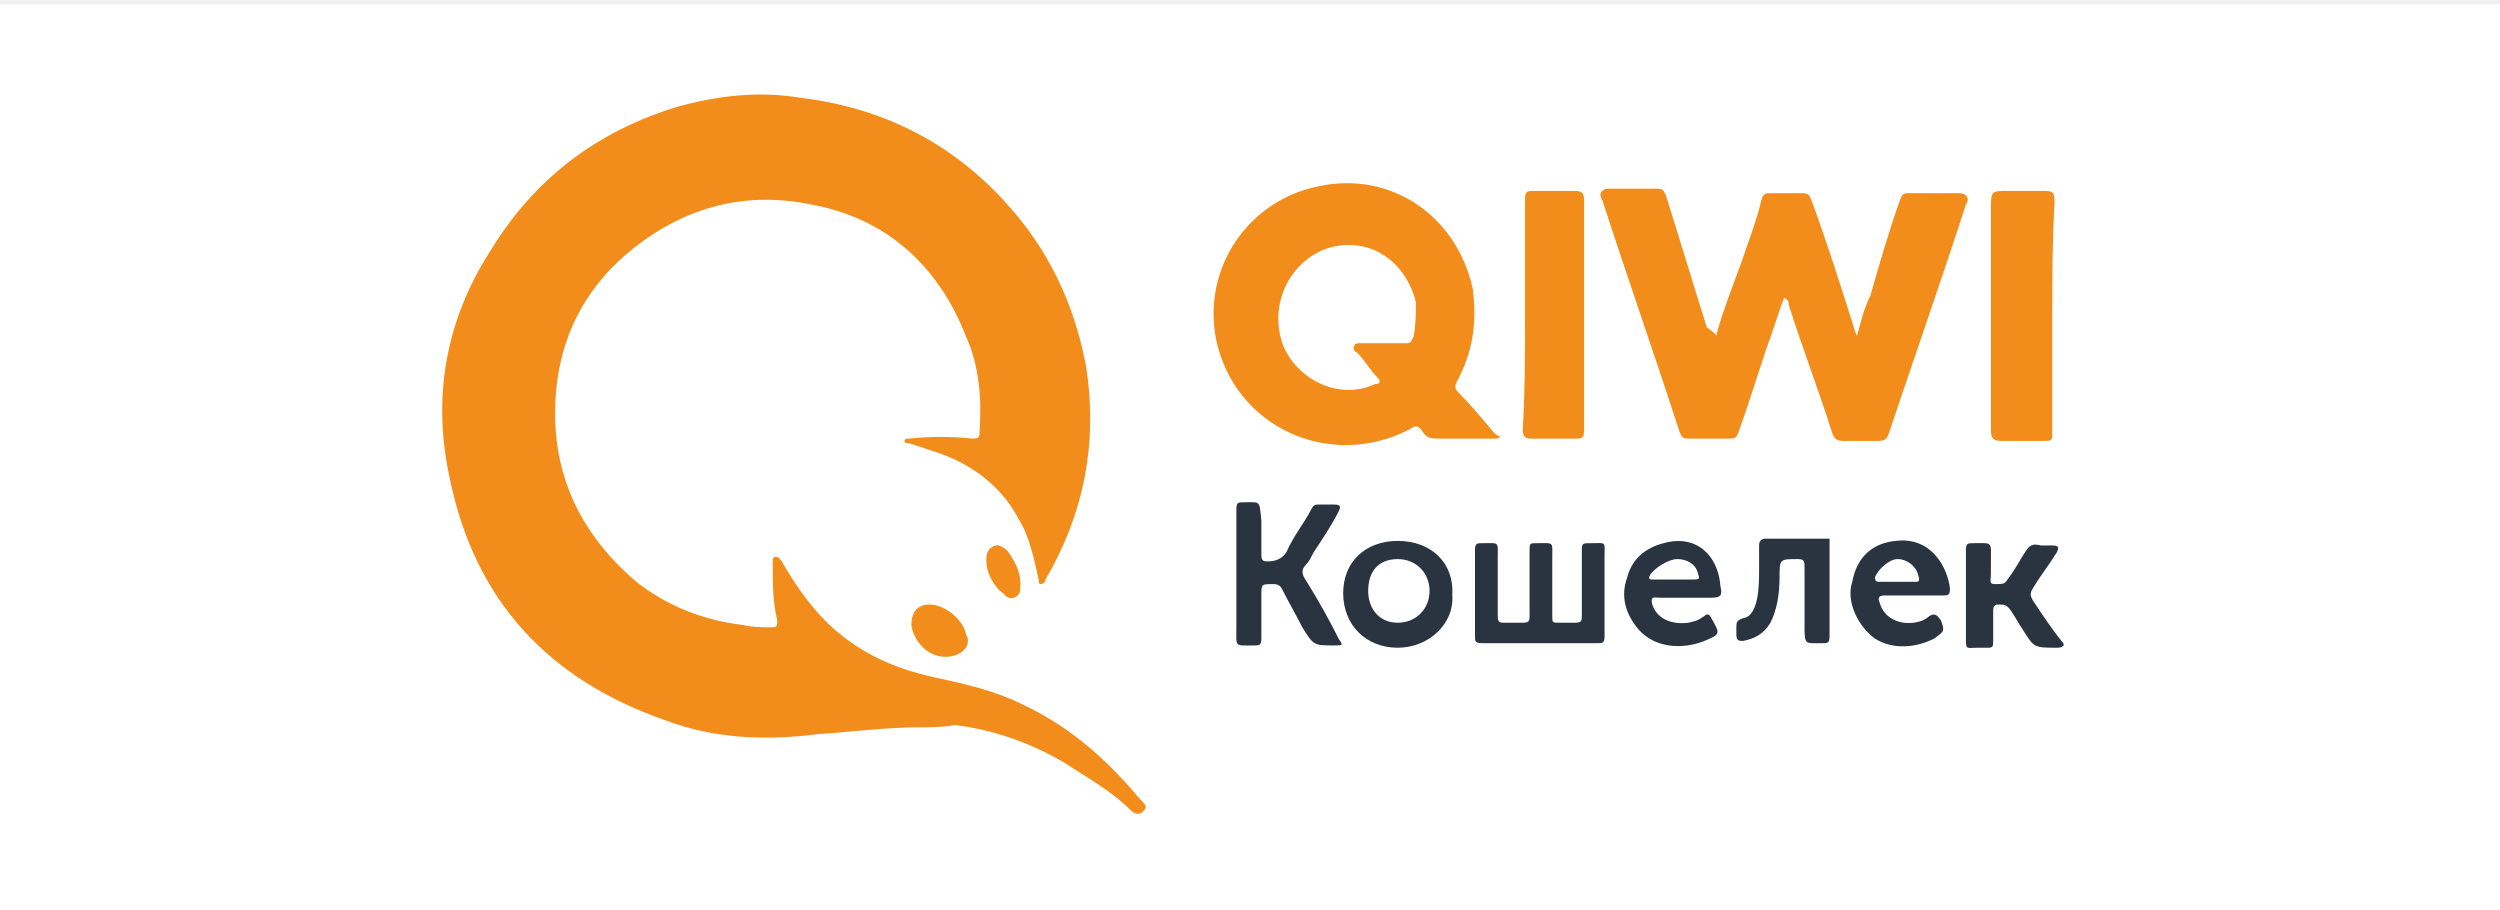
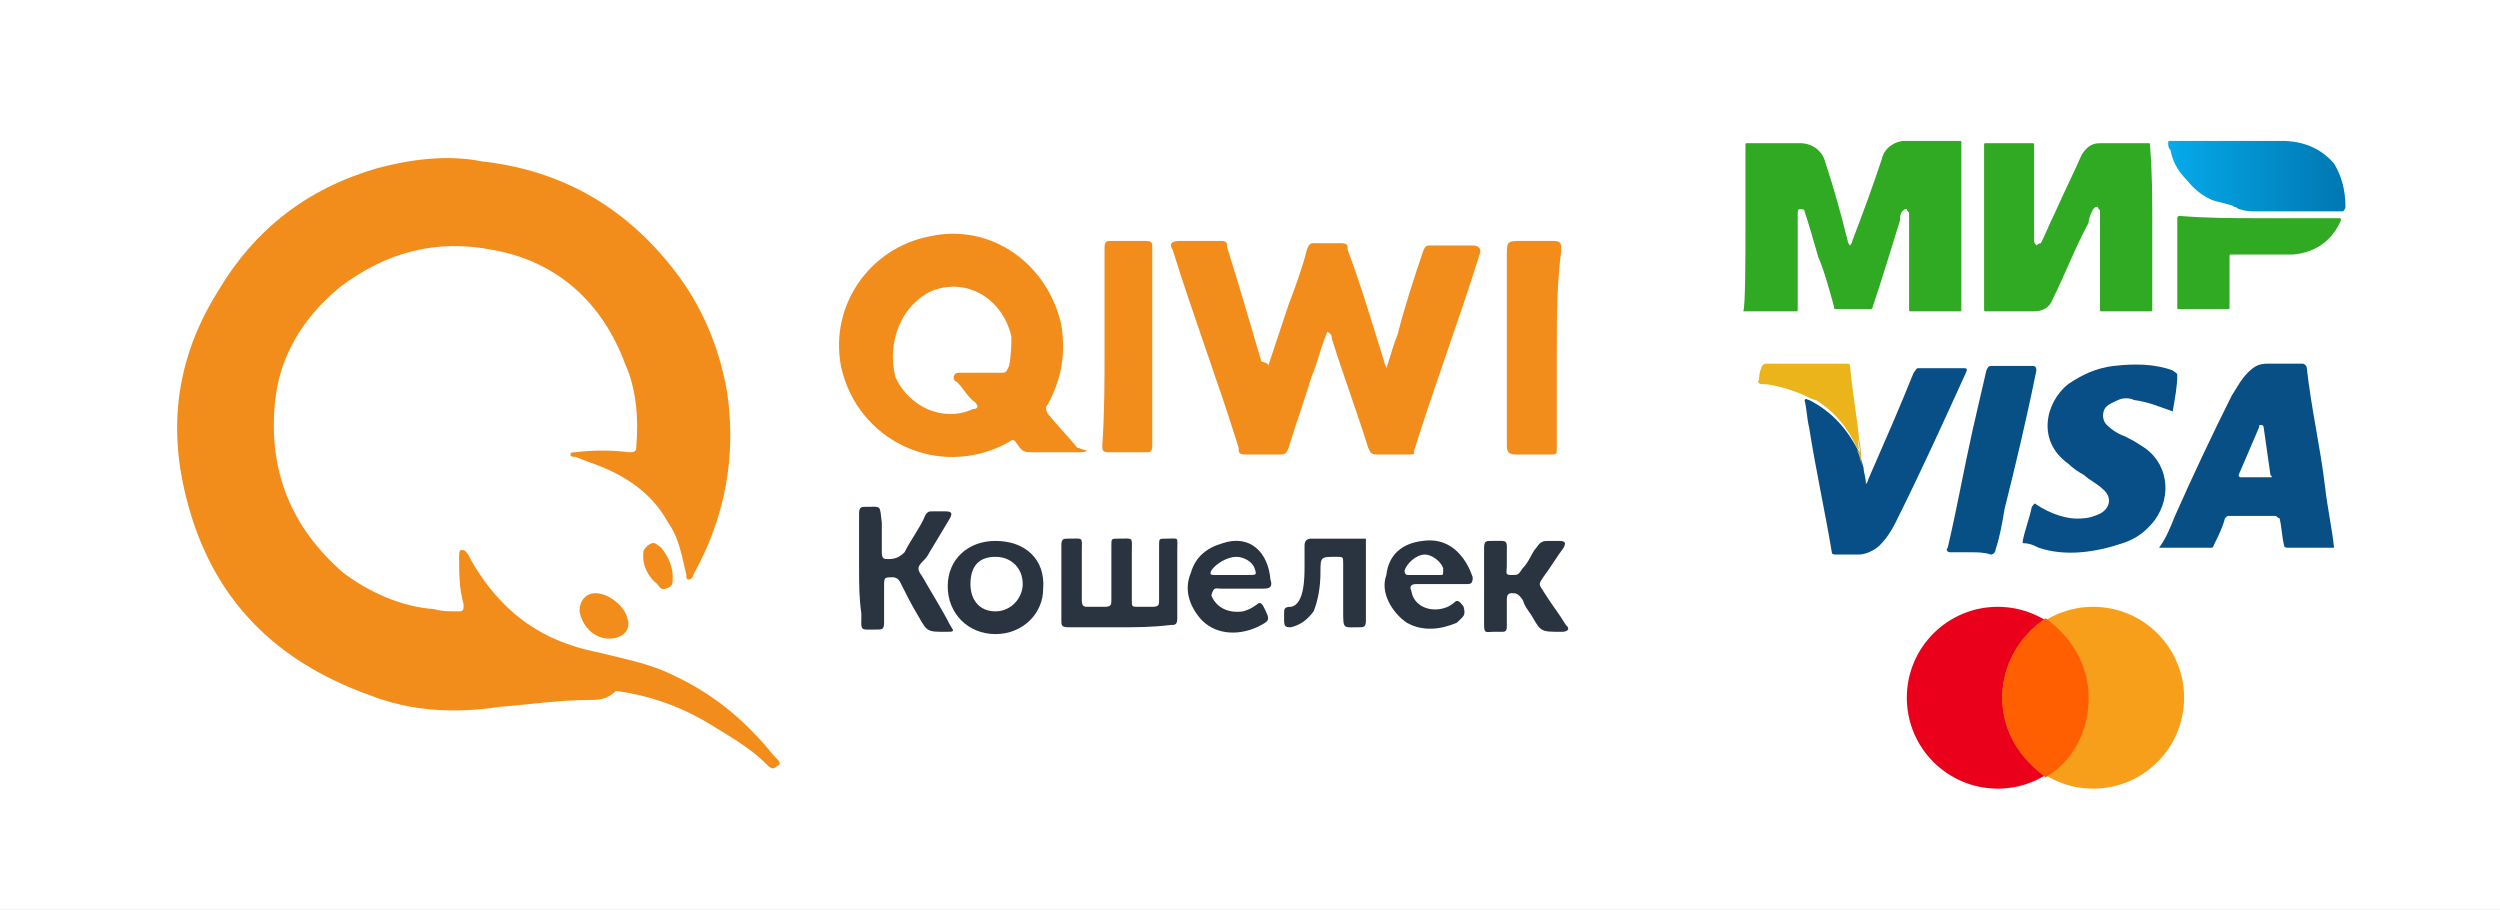
<svg xmlns="http://www.w3.org/2000/svg" version="1.1" id="Слой_1" x="0px" y="0px" width="110px" height="40px" viewBox="0 0 110 40" style="enable-background:new 0 0 110 40;" xml:space="preserve">
  <style type="text/css">
	.st0{fill:#FFFFFF;}
	.st1{fill:#F28D1C;}
	.st2{fill:#2A3440;}
+ 	.st3{fill:#EB001B;}
+ 	.st4{fill:#F79E1B;}
+ 	.st5{fill:#FF5F00;}
+ 	.st6{fill:#30A923;}
+ 	.st7{fill:url(#SVGID_1_);}
+ 	.st8{fill:#074F86;}
+ 	.st9{fill:#075086;}
+ 	.st10{fill:#EAB41A;}
+ 	.st11{fill:#D5B345;}
+ 	.st12{fill:#084F86;}
</style>
-   <g id="Слой_3">
-     <rect x="0" y="0.2" class="st0" width="110" height="40" />
+   <g id="Слой_2">
+     <rect class="st0" width="110" height="40" />
  </g>
  <g>
    <g>
-       <path class="st1" d="M40.5,32c-1.5,0-3,0.2-4.5,0.3c-2.3,0.3-4.6,0.2-6.7-0.6c-5.2-1.8-8.4-5.3-9.5-10.6c-0.8-3.6-0.2-7,1.8-10.1    c1.9-3.1,4.6-5.2,8.2-6.3c1.8-0.5,3.6-0.7,5.4-0.4c4.2,0.5,7.6,2.5,10.1,5.9c1.3,1.8,2.1,3.8,2.5,6c0.5,3.3-0.1,6.4-1.8,9.3    c0,0.1-0.1,0.2-0.2,0.2s-0.1-0.1-0.1-0.2c-0.2-0.9-0.4-1.9-0.9-2.7c-0.8-1.5-2.2-2.5-3.9-3c-0.3-0.1-0.6-0.2-0.9-0.3    c-0.1,0-0.2,0-0.2-0.1s0.1-0.1,0.2-0.1c0.9-0.1,1.9-0.1,2.8,0c0.3,0,0.3-0.1,0.3-0.3c0.1-1.4,0-2.9-0.6-4.2    C41.3,11.7,39,9.6,35.7,9c-2.9-0.6-5.5,0.1-7.8,1.9c-1.9,1.5-3.1,3.5-3.4,6c-0.4,3.5,0.8,6.4,3.5,8.7c1.4,1.1,3,1.7,4.7,1.9    c0.4,0.1,0.8,0.1,1.3,0.1c0.2,0,0.2-0.1,0.2-0.3C34,26.5,34,25.7,34,24.8c0-0.1,0-0.3,0.1-0.3c0.2,0,0.2,0.1,0.3,0.2    c0.5,0.9,1.2,1.9,1.9,2.6c1.4,1.4,3,2.1,4.8,2.5c1.4,0.3,2.7,0.6,3.9,1.2c1.7,0.8,3.1,1.9,4.4,3.3c0.3,0.3,0.6,0.7,0.8,0.9    s0.3,0.3,0.1,0.5s-0.4,0.1-0.6-0.1c-0.8-0.8-1.9-1.4-2.8-2c-1.5-0.9-3.2-1.5-4.9-1.7C41.5,32,41,32,40.5,32z" />
-       <path class="st1" d="M75.5,14.8c0.3-1.1,0.7-2.1,1.1-3.2c0.3-0.9,0.7-1.9,0.9-2.8c0.1-0.3,0.2-0.3,0.4-0.3c0.5,0,0.9,0,1.4,0    c0.3,0,0.3,0.1,0.4,0.3c0.7,1.9,1.3,3.8,1.9,5.7c0,0.1,0.1,0.2,0.1,0.3c0.2-0.7,0.3-1.2,0.6-1.8c0.4-1.4,0.8-2.8,1.3-4.2    c0.1-0.3,0.2-0.3,0.4-0.3c0.8,0,1.4,0,2.2,0c0.3,0,0.5,0.2,0.3,0.5c-1.1,3.4-2.3,6.8-3.4,10.1c-0.1,0.3-0.3,0.3-0.5,0.3    c-0.5,0-1,0-1.5,0c-0.3,0-0.4-0.1-0.5-0.4c-0.6-1.9-1.3-3.7-1.9-5.6c0-0.1,0-0.2-0.2-0.3c-0.3,0.8-0.5,1.5-0.8,2.3    c-0.4,1.2-0.8,2.5-1.2,3.6c-0.1,0.3-0.2,0.3-0.5,0.3c-0.6,0-1.1,0-1.7,0c-0.3,0-0.3-0.1-0.4-0.3c-1.1-3.4-2.3-6.8-3.4-10.2    c-0.2-0.3,0-0.5,0.3-0.5c0.7,0,1.4,0,2.1,0c0.3,0,0.3,0.1,0.4,0.3c0.6,1.9,1.2,3.9,1.8,5.8C75.5,14.7,75.5,14.7,75.5,14.8z" />
-       <path class="st1" d="M67.1,13.9c0-1.7,0-3.4,0-5.1c0-0.4,0.1-0.4,0.4-0.4c0.6,0,1.2,0,1.8,0c0.3,0,0.4,0.1,0.4,0.4    c0,3.4,0,6.8,0,10.1c0,0.4-0.1,0.4-0.4,0.4c-0.6,0-1.3,0-1.9,0c-0.3,0-0.4-0.1-0.4-0.4C67.1,17.3,67.1,15.6,67.1,13.9z" />
-       <path class="st1" d="M90.3,14c0,1.7,0,3.4,0,5c0,0.4,0,0.4-0.4,0.4c-0.6,0-1.2,0-1.8,0c-0.4,0-0.5-0.1-0.5-0.5c0-3.2,0-6.5,0-9.7    c0-0.8,0-0.8,0.8-0.8c0.4,0,0.9,0,1.4,0s0.6,0,0.6,0.5C90.3,10.6,90.3,12.3,90.3,14z" />
-       <path class="st2" d="M67.8,28.3c-0.8,0-1.7,0-2.6,0c-0.3,0-0.3-0.1-0.3-0.3c0-1.3,0-2.5,0-3.8c0-0.3,0.1-0.3,0.3-0.3    c0.8,0,0.7-0.1,0.7,0.7c0,0.8,0,1.7,0,2.5c0,0.3,0.1,0.3,0.3,0.3s0.5,0,0.8,0s0.3-0.1,0.3-0.3c0-0.9,0-1.9,0-2.8    c0-0.4,0-0.4,0.3-0.4c0.8,0,0.7-0.1,0.7,0.7c0,0.8,0,1.6,0,2.5c0,0.3,0,0.3,0.3,0.3s0.5,0,0.7,0c0.3,0,0.3-0.1,0.3-0.3    c0-0.9,0-1.9,0-2.8c0-0.4,0-0.4,0.4-0.4c0.7,0,0.6-0.1,0.6,0.6c0,1.2,0,2.3,0,3.5c0,0.3-0.1,0.3-0.3,0.3    C69.5,28.3,68.7,28.3,67.8,28.3z" />
-       <path class="st2" d="M54.4,25.2c0-0.9,0-1.9,0-2.8c0-0.3,0.1-0.3,0.3-0.3c0.8,0,0.7-0.1,0.8,0.8c0,0.5,0,1,0,1.5    c0,0.3,0.1,0.3,0.3,0.3c0.3,0,0.6-0.1,0.8-0.4c0.3-0.7,0.8-1.3,1.1-1.9c0.1-0.2,0.2-0.2,0.3-0.2c0.3,0,0.4,0,0.7,0    s0.3,0.1,0.2,0.3c-0.3,0.6-0.7,1.2-1.1,1.8c-0.1,0.2-0.2,0.4-0.3,0.5c-0.3,0.3-0.2,0.5,0,0.8c0.5,0.8,1,1.7,1.4,2.5    c0.2,0.3,0.2,0.3-0.2,0.3c-0.9,0-0.9,0-1.4-0.8c-0.3-0.6-0.6-1.1-0.9-1.7c-0.1-0.2-0.3-0.2-0.4-0.2c-0.5,0-0.5,0-0.5,0.5    c0,0.6,0,1.3,0,1.9c0,0.3-0.1,0.3-0.3,0.3c-0.9,0-0.8,0.1-0.8-0.8C54.4,26.8,54.4,26,54.4,25.2z" />
-       <path class="st2" d="M80.5,26.1c0,0.6,0,1.3,0,1.9c0,0.3-0.1,0.3-0.3,0.3c-0.8,0-0.8,0.1-0.8-0.8s0-1.6,0-2.5c0-0.3,0-0.4-0.3-0.4    c-0.8,0-0.8,0-0.8,0.8c0,0.7-0.1,1.4-0.4,2c-0.3,0.5-0.7,0.7-1.2,0.8c-0.2,0-0.3,0-0.3-0.3c0-0.1,0-0.3,0-0.3c0-0.2,0-0.3,0.3-0.4    c0.7-0.1,0.7-1.5,0.7-2.1c0-0.3,0-0.8,0-1.1c0-0.2,0.1-0.3,0.3-0.3c0.9,0,1.9,0,2.8,0C80.5,23.7,80.5,25.4,80.5,26.1z" />
-       <path class="st2" d="M86.5,26.1c0-0.7,0-1.3,0-1.9c0-0.3,0.1-0.3,0.3-0.3c0.9,0,0.8-0.1,0.8,0.8c0,0.2,0,0.3,0,0.5    c0,0.4-0.1,0.5,0.2,0.5c0.4,0,0.4,0,0.6-0.3c0.3-0.4,0.5-0.8,0.7-1.1c0.2-0.3,0.3-0.4,0.7-0.3c0.2,0,0.3,0,0.5,0    c0.3,0,0.3,0.1,0.2,0.3c-0.3,0.5-0.7,1-1,1.5c-0.2,0.3-0.2,0.4,0,0.7c0.4,0.6,0.8,1.2,1.2,1.7c0.1,0.1,0.1,0.1,0.1,0.2    c-0.1,0.1-0.2,0.1-0.3,0.1c-1,0-1,0-1.5-0.8c-0.2-0.3-0.3-0.5-0.5-0.8s-0.3-0.3-0.6-0.3c-0.2,0-0.2,0.2-0.2,0.3c0,0.4,0,0.8,0,1.3    c0,0.2,0,0.3-0.2,0.3c-0.2,0-0.3,0-0.5,0c-0.4,0-0.5,0.1-0.5-0.3C86.5,28.2,86.5,26.7,86.5,26.1z" />
-       <path class="st1" d="M41.6,28.9c-0.8,0-1.4-0.7-1.5-1.4c0-0.6,0.3-0.9,0.8-0.9c0.7,0,1.5,0.7,1.6,1.3    C42.8,28.4,42.3,28.9,41.6,28.9z" />
-       <path class="st1" d="M44.9,25.7c0,0.3,0,0.5-0.3,0.6S44.2,26.1,44,26c-0.3-0.3-0.6-0.8-0.6-1.3c0-0.3,0-0.4,0.2-0.6    c0.3-0.2,0.4-0.1,0.7,0.1C44.6,24.6,44.9,25.1,44.9,25.7z" />
-       <path class="st1" d="M65.7,19c-0.5-0.6-1-1.2-1.5-1.7C64,17.1,64,17,64.1,16.8c0.7-1.3,0.9-2.6,0.7-4.1c-0.7-3.2-3.6-5.2-6.8-4.5    c-3,0.6-5.1,3.5-4.5,6.7c0.8,3.9,5,5.8,8.5,4c0.3-0.2,0.4-0.2,0.6,0.1c0.2,0.3,0.4,0.3,0.8,0.3s0.7,0,1,0c0.4,0,0.8,0,1.3,0    c0.1,0,0.3,0,0.3-0.1C65.9,19.2,65.8,19.1,65.7,19z M62.2,14.8c-0.1,0.2-0.1,0.3-0.3,0.3c-0.3,0-0.7,0-1,0s-0.7,0-1,0    c-0.1,0-0.3,0-0.3,0.1c-0.1,0.1,0,0.3,0.1,0.3c0.3,0.3,0.6,0.8,0.9,1.1c0.2,0.2,0.1,0.3-0.1,0.3c-1.5,0.7-3.3-0.1-4-1.6    c-0.7-1.7,0.1-3.6,1.7-4.3c1.8-0.7,3.6,0.3,4.1,2.3C62.3,13.7,62.3,14.3,62.2,14.8z" />
-       <path class="st2" d="M61.5,23.8c-1.4,0-2.4,0.9-2.4,2.3s1,2.4,2.4,2.4s2.5-1.1,2.4-2.3C64,24.8,63,23.8,61.5,23.8z M61.5,27.4    c-0.8,0-1.3-0.6-1.3-1.4s0.4-1.4,1.3-1.4c0.8,0,1.4,0.6,1.4,1.4S62.3,27.4,61.5,27.4z" />
-       <path class="st2" d="M73,26.3c0.4,0,0.8,0,1.2,0c0.3,0,0.8,0,1.1,0c0.4,0,0.5-0.1,0.4-0.5c-0.1-1.4-1.1-2.3-2.5-1.9    c-0.8,0.2-1.4,0.7-1.6,1.5c-0.3,0.8-0.1,1.6,0.5,2.3c0.7,0.8,1.9,0.9,2.9,0.5c0.7-0.3,0.7-0.3,0.3-1C75.2,27,75.1,27,75,27.1    c-0.3,0.2-0.3,0.2-0.7,0.3c-0.8,0.1-1.4-0.2-1.6-0.8C72.6,26.2,72.8,26.3,73,26.3z M73.8,24.6c0.4,0,0.8,0.2,0.9,0.6    c0.1,0.3,0.1,0.3-0.3,0.3c-0.3,0-0.5,0-0.8,0l0,0c-0.3,0-0.5,0-0.8,0c-0.2,0-0.3,0-0.2-0.2C72.8,25,73.4,24.6,73.8,24.6z" />
-       <path class="st2" d="M83.4,23.8c-1,0.1-1.7,0.7-1.9,1.8c-0.3,0.9,0.3,2,1,2.5c0.8,0.5,1.8,0.4,2.6,0c0.4-0.3,0.5-0.3,0.3-0.8    c-0.2-0.3-0.3-0.3-0.5-0.2c-0.1,0.1-0.3,0.2-0.3,0.2c-0.8,0.3-1.7,0-1.9-0.8c-0.1-0.2,0-0.3,0.2-0.3c0.4,0,0.8,0,1.3,0l0,0    c0.4,0,0.8,0,1.3,0c0.2,0,0.3,0,0.3-0.3C85.7,25,85,23.6,83.4,23.8z M84.3,25.6c-0.3,0-0.5,0-0.8,0l0,0c-0.3,0-0.5,0-0.8,0    c-0.1,0-0.2,0-0.2-0.2c0.1-0.3,0.6-0.8,1-0.8s0.8,0.3,0.9,0.7C84.5,25.6,84.4,25.6,84.3,25.6z" />
+       <path class="st1" d="M25.9,30.8c-1.3,0-2.6,0.2-3.9,0.3c-2,0.3-3.9,0.2-5.7-0.5C11.8,29,9.1,26,8.1,21.5c-0.7-3.1-0.2-6,1.5-8.7    c1.6-2.7,3.9-4.5,7-5.4c1.5-0.4,3.1-0.6,4.6-0.3c3.6,0.4,6.5,2.1,8.7,5.1c1.1,1.5,1.8,3.3,2.1,5.1c0.4,2.8-0.1,5.5-1.5,8    c0,0.1-0.1,0.2-0.2,0.2c-0.1,0-0.1-0.1-0.1-0.2c-0.2-0.8-0.3-1.6-0.8-2.3c-0.7-1.3-1.9-2.1-3.3-2.6c-0.3-0.1-0.5-0.2-0.8-0.3    c-0.1,0-0.2,0-0.2-0.1c0-0.1,0.1-0.1,0.2-0.1c0.8-0.1,1.6-0.1,2.4,0c0.3,0,0.3-0.1,0.3-0.3c0.1-1.2,0-2.5-0.5-3.6    c-1-2.7-3-4.5-5.8-5c-2.5-0.5-4.7,0.1-6.7,1.6c-1.6,1.3-2.7,3-2.9,5.1c-0.3,3,0.7,5.5,3,7.5c1.2,0.9,2.6,1.5,4,1.6    c0.3,0.1,0.7,0.1,1.1,0.1c0.2,0,0.2-0.1,0.2-0.3c-0.2-0.7-0.2-1.4-0.2-2.1c0-0.1,0-0.3,0.1-0.3c0.2,0,0.2,0.1,0.3,0.2    c0.4,0.8,1,1.6,1.6,2.2c1.2,1.2,2.6,1.8,4.1,2.1c1.2,0.3,2.3,0.5,3.3,1c1.5,0.7,2.7,1.6,3.8,2.8c0.3,0.3,0.5,0.6,0.7,0.8    c0.2,0.2,0.3,0.3,0.1,0.4c-0.2,0.2-0.3,0.1-0.5-0.1c-0.7-0.7-1.6-1.2-2.4-1.7c-1.3-0.8-2.7-1.3-4.2-1.5    C26.7,30.8,26.3,30.8,25.9,30.8z" />
+       <path class="st1" d="M55.8,16.1c0.3-0.9,0.6-1.8,0.9-2.7c0.3-0.8,0.6-1.6,0.8-2.4c0.1-0.3,0.2-0.3,0.3-0.3c0.4,0,0.8,0,1.2,0    c0.3,0,0.3,0.1,0.3,0.3c0.6,1.6,1.1,3.3,1.6,4.9c0,0.1,0.1,0.2,0.1,0.3c0.2-0.6,0.3-1,0.5-1.5c0.3-1.2,0.7-2.4,1.1-3.6    c0.1-0.3,0.2-0.3,0.3-0.3c0.7,0,1.2,0,1.9,0c0.3,0,0.4,0.2,0.3,0.4c-0.9,2.9-2,5.8-2.9,8.7C62.3,20,62.1,20,61.9,20    c-0.4,0-0.9,0-1.3,0c-0.3,0-0.3-0.1-0.4-0.3c-0.5-1.6-1.1-3.2-1.6-4.8c0-0.1,0-0.2-0.2-0.3c-0.3,0.7-0.4,1.3-0.7,2    c-0.3,1-0.7,2.1-1,3.1c-0.1,0.3-0.2,0.3-0.4,0.3c-0.5,0-0.9,0-1.5,0c-0.3,0-0.3-0.1-0.3-0.3c-0.9-2.9-2-5.8-2.9-8.7    c-0.2-0.3,0-0.4,0.3-0.4c0.6,0,1.2,0,1.8,0c0.3,0,0.3,0.1,0.3,0.3c0.5,1.6,1,3.3,1.5,5C55.8,16,55.8,16,55.8,16.1z" />
+       <path class="st1" d="M48.6,15.3c0-1.5,0-2.9,0-4.4c0-0.3,0.1-0.3,0.3-0.3c0.5,0,1,0,1.5,0c0.3,0,0.3,0.1,0.3,0.3    c0,2.9,0,5.8,0,8.7c0,0.3-0.1,0.3-0.3,0.3c-0.5,0-1.1,0-1.6,0c-0.3,0-0.3-0.1-0.3-0.3C48.6,18.2,48.6,16.7,48.6,15.3z" />
+       <path class="st1" d="M68.5,15.4c0,1.5,0,2.9,0,4.3c0,0.3,0,0.3-0.3,0.3c-0.5,0-1,0-1.5,0c-0.3,0-0.4-0.1-0.4-0.4    c0-2.7,0-5.6,0-8.3c0-0.7,0-0.7,0.7-0.7c0.3,0,0.8,0,1.2,0s0.5,0,0.5,0.4C68.5,12.5,68.5,13.9,68.5,15.4z" />
+       <path class="st2" d="M49.2,27.6c-0.7,0-1.5,0-2.2,0c-0.3,0-0.3-0.1-0.3-0.3c0-1.1,0-2.1,0-3.3c0-0.3,0.1-0.3,0.3-0.3    c0.7,0,0.6-0.1,0.6,0.6s0,1.5,0,2.1c0,0.3,0.1,0.3,0.3,0.3c0.2,0,0.4,0,0.7,0s0.3-0.1,0.3-0.3c0-0.8,0-1.6,0-2.4    c0-0.3,0-0.3,0.3-0.3c0.7,0,0.6-0.1,0.6,0.6s0,1.4,0,2.1c0,0.3,0,0.3,0.3,0.3s0.4,0,0.6,0c0.3,0,0.3-0.1,0.3-0.3    c0-0.8,0-1.6,0-2.4c0-0.3,0-0.3,0.3-0.3c0.6,0,0.5-0.1,0.5,0.5c0,1,0,2,0,3c0,0.3-0.1,0.3-0.3,0.3C50.7,27.6,50,27.6,49.2,27.6z" />
+       <path class="st2" d="M37.8,25c0-0.8,0-1.6,0-2.4c0-0.3,0.1-0.3,0.3-0.3c0.7,0,0.6-0.1,0.7,0.7c0,0.4,0,0.9,0,1.3    c0,0.3,0.1,0.3,0.3,0.3c0.3,0,0.5-0.1,0.7-0.3c0.3-0.6,0.7-1.1,0.9-1.6c0.1-0.2,0.2-0.2,0.3-0.2c0.3,0,0.3,0,0.6,0    c0.3,0,0.3,0.1,0.2,0.3c-0.3,0.5-0.6,1-0.9,1.5c-0.1,0.2-0.2,0.3-0.3,0.4c-0.3,0.3-0.2,0.4,0,0.7c0.4,0.7,0.9,1.5,1.2,2.1    c0.2,0.3,0.2,0.3-0.2,0.3c-0.8,0-0.8,0-1.2-0.7c-0.3-0.5-0.5-0.9-0.8-1.5c-0.1-0.2-0.3-0.2-0.3-0.2c-0.4,0-0.4,0-0.4,0.4    c0,0.5,0,1.1,0,1.6c0,0.3-0.1,0.3-0.3,0.3c-0.8,0-0.7,0.1-0.7-0.7C37.8,26.3,37.8,25.7,37.8,25z" />
+       <path class="st2" d="M60.1,25.7c0,0.5,0,1.1,0,1.6c0,0.3-0.1,0.3-0.3,0.3c-0.7,0-0.7,0.1-0.7-0.7c0-0.8,0-1.4,0-2.1    c0-0.3,0-0.3-0.3-0.3c-0.7,0-0.7,0-0.7,0.7c0,0.6-0.1,1.2-0.3,1.7c-0.3,0.4-0.6,0.6-1,0.7c-0.2,0-0.3,0-0.3-0.3c0-0.1,0-0.3,0-0.3    c0-0.2,0-0.3,0.3-0.3c0.6-0.1,0.6-1.3,0.6-1.8c0-0.3,0-0.7,0-0.9c0-0.2,0.1-0.3,0.3-0.3c0.8,0,1.6,0,2.4,0    C60.1,23.7,60.1,25.1,60.1,25.7z" />
+       <path class="st2" d="M65.3,25.7c0-0.6,0-1.1,0-1.6c0-0.3,0.1-0.3,0.3-0.3c0.8,0,0.7-0.1,0.7,0.7c0,0.2,0,0.3,0,0.4    c0,0.3-0.1,0.4,0.2,0.4c0.3,0,0.3,0,0.5-0.3c0.3-0.3,0.4-0.7,0.6-0.9c0.2-0.3,0.3-0.3,0.6-0.3c0.2,0,0.3,0,0.4,0    c0.3,0,0.3,0.1,0.2,0.3c-0.3,0.4-0.6,0.9-0.9,1.3c-0.2,0.3-0.2,0.3,0,0.6c0.3,0.5,0.7,1,1,1.5c0.1,0.1,0.1,0.1,0.1,0.2    c-0.1,0.1-0.2,0.1-0.3,0.1c-0.9,0-0.9,0-1.3-0.7c-0.2-0.3-0.3-0.4-0.4-0.7c-0.2-0.3-0.3-0.3-0.5-0.3c-0.2,0-0.2,0.2-0.2,0.3    c0,0.3,0,0.7,0,1.1c0,0.2,0,0.3-0.2,0.3s-0.3,0-0.4,0c-0.3,0-0.4,0.1-0.4-0.3C65.3,27.5,65.3,26.3,65.3,25.7z" />
+       <path class="st1" d="M26.8,28.1c-0.7,0-1.2-0.6-1.3-1.2c0-0.5,0.3-0.8,0.7-0.8c0.6,0,1.3,0.6,1.4,1.1    C27.8,27.7,27.4,28.1,26.8,28.1z" />
+       <path class="st1" d="M29.6,25.4c0,0.3,0,0.4-0.3,0.5c-0.3,0.1-0.3-0.2-0.5-0.3c-0.3-0.3-0.5-0.7-0.5-1.1c0-0.3,0-0.3,0.2-0.5    c0.3-0.2,0.3-0.1,0.6,0.1C29.4,24.5,29.6,24.9,29.6,25.4z" />
+       <path class="st1" d="M47.4,19.7c-0.4-0.5-0.9-1-1.3-1.5C46,18,46,17.9,46.1,17.8c0.6-1.1,0.8-2.2,0.6-3.5    c-0.6-2.7-3.1-4.5-5.8-3.9c-2.6,0.5-4.4,3-3.9,5.7c0.7,3.3,4.3,5,7.3,3.4c0.3-0.2,0.3-0.2,0.5,0.1c0.2,0.3,0.3,0.3,0.7,0.3    s0.6,0,0.9,0c0.3,0,0.7,0,1.1,0c0.1,0,0.3,0,0.3-0.1C47.6,19.8,47.5,19.7,47.4,19.7z M44.4,16.1c-0.1,0.2-0.1,0.3-0.3,0.3    c-0.3,0-0.6,0-0.9,0s-0.6,0-0.9,0c-0.1,0-0.3,0-0.3,0.1c-0.1,0.1,0,0.3,0.1,0.3c0.3,0.3,0.5,0.7,0.8,0.9c0.2,0.2,0.1,0.3-0.1,0.3    c-1.3,0.6-2.8-0.1-3.4-1.4C39,15,39.7,13.4,41,12.8c1.5-0.6,3.1,0.3,3.5,2C44.5,15.1,44.5,15.6,44.4,16.1z" />
+       <path class="st2" d="M43.8,23.8c-1.2,0-2.1,0.8-2.1,2s0.9,2.1,2.1,2.1s2.1-0.9,2.1-2C46,24.6,45.1,23.8,43.8,23.8z M43.8,26.9    c-0.7,0-1.1-0.5-1.1-1.2c0-0.7,0.3-1.2,1.1-1.2c0.7,0,1.2,0.5,1.2,1.2C45,26.3,44.5,26.9,43.8,26.9z" />
+       <path class="st2" d="M53.7,25.9c0.3,0,0.7,0,1,0c0.3,0,0.7,0,0.9,0c0.3,0,0.4-0.1,0.3-0.4c-0.1-1.2-0.9-2-2.1-1.6    c-0.7,0.2-1.2,0.6-1.4,1.3c-0.3,0.7-0.1,1.4,0.4,2c0.6,0.7,1.6,0.8,2.5,0.4c0.6-0.3,0.6-0.3,0.3-0.9c-0.1-0.2-0.2-0.2-0.3-0.1    c-0.3,0.2-0.3,0.2-0.6,0.3c-0.7,0.1-1.2-0.2-1.4-0.7C53.4,25.8,53.5,25.9,53.7,25.9z M54.4,24.5c0.3,0,0.7,0.2,0.8,0.5    c0.1,0.3,0.1,0.3-0.3,0.3c-0.3,0-0.4,0-0.7,0l0,0c-0.3,0-0.4,0-0.7,0c-0.2,0-0.3,0-0.2-0.2C53.5,24.8,54,24.5,54.4,24.5z" />
+       <path class="st2" d="M62.6,23.8c-0.9,0.1-1.5,0.6-1.6,1.5c-0.3,0.8,0.3,1.7,0.9,2.1c0.7,0.4,1.5,0.3,2.2,0    c0.3-0.3,0.4-0.3,0.3-0.7c-0.2-0.3-0.3-0.3-0.4-0.2c-0.1,0.1-0.3,0.2-0.3,0.2c-0.7,0.3-1.5,0-1.6-0.7c-0.1-0.2,0-0.3,0.2-0.3    c0.3,0,0.7,0,1.1,0l0,0c0.3,0,0.7,0,1.1,0c0.2,0,0.3,0,0.3-0.3C64.6,24.8,64,23.6,62.6,23.8z M63.4,25.3c-0.3,0-0.4,0-0.7,0l0,0    c-0.3,0-0.4,0-0.7,0c-0.1,0-0.2,0-0.2-0.2c0.1-0.3,0.5-0.7,0.9-0.7c0.3,0,0.7,0.3,0.8,0.6C63.5,25.3,63.5,25.3,63.4,25.3z" />
    </g>
  </g>
+   <g>
+     <g>
+       <circle class="st3" cx="87.9" cy="30.7" r="4" />
+       <circle class="st4" cx="92.1" cy="30.7" r="4" />
+       <path class="st5" d="M88.1,30.7c0,1.5,0.8,2.7,1.9,3.5c1.2-0.7,1.9-2,1.9-3.5c0-1.5-0.8-2.7-1.9-3.5C88.8,28,88.1,29.3,88.1,30.7z    " />
+     </g>
+   </g>
+   <g>
+     <path class="st6" d="M76.8,10c0-1.2,0-2.4,0-3.6c0-0.1,0-0.1,0.1-0.1c0.8,0,1.5,0,2.3,0c0.6,0,1,0.4,1.1,0.8c0.4,1.2,0.7,2.3,1,3.5   c0,0.1,0.1,0.2,0.1,0.2s0.1-0.1,0.1-0.2C82,9.3,82.4,8.2,82.8,7c0.1-0.5,0.6-0.8,1-0.8c0.8,0,1.6,0,2.4,0c0.1,0,0.1,0,0.1,0.1   c0,2.4,0,4.8,0,7.3c0,0.1,0,0.1-0.1,0.1c-0.7,0-1.4,0-2.1,0c-0.1,0-0.1,0-0.1-0.1c0-1.4,0-2.7,0-4.1c0-0.1,0-0.1,0-0.1   c0-0.1-0.1-0.1-0.1-0.2c-0.1,0-0.1,0-0.2,0.1c-0.1,0.1-0.1,0.3-0.1,0.4c-0.4,1.3-0.8,2.6-1.2,3.8c0,0.1-0.1,0.1-0.1,0.1   c-0.5,0-1,0-1.5,0c-0.1,0-0.1,0-0.1-0.1c-0.2-0.7-0.4-1.5-0.7-2.2c-0.2-0.7-0.4-1.4-0.6-2c0-0.1-0.1-0.1-0.2-0.1s-0.1,0.1-0.1,0.2   c0,0.5,0,0.9,0,1.4c0,0.9,0,1.8,0,2.8c0,0.1,0,0.1-0.1,0.1c-0.7,0-2.3,0-2.3,0C76.8,13.6,76.8,11.1,76.8,10z" />
+     <path class="st6" d="M94.7,10c0,1.2,0,2.4,0,3.6c0,0.1,0,0.1-0.1,0.1c-0.7,0-1.4,0-2.1,0c-0.1,0-0.1,0-0.1-0.1c0-1.4,0-2.8,0-4.2   V9.3c0-0.1-0.1-0.1-0.1-0.2c-0.1,0-0.1,0-0.2,0.1c-0.1,0.2-0.2,0.4-0.2,0.6c-0.6,1.1-1,2.2-1.6,3.4c-0.1,0.3-0.4,0.5-0.8,0.5   c-0.7,0-1.4,0-2.1,0c-0.1,0-0.1,0-0.1-0.1c0-2.4,0-4.8,0-7.2c0-0.1,0-0.1,0.1-0.1c0.7,0,1.4,0,2,0c0.1,0,0.1,0,0.1,0.1   c0,1.4,0,2.8,0,4.1v0.1c0,0.1,0.1,0.2,0.1,0.2s0.1-0.1,0.2-0.1c0.2-0.4,0.4-0.9,0.6-1.3c0.4-0.9,0.8-1.7,1.2-2.6   c0.2-0.3,0.4-0.5,0.8-0.5c0.7,0,1.4,0,2.1,0c0.1,0,0.1,0,0.1,0.1C94.7,7.6,94.7,8.7,94.7,10z" />
+     <path class="st6" d="M99.4,9.6c1.2,0,2.3,0,3.5,0c0.1,0,0.1,0,0.1,0.1c-0.4,0.9-1.1,1.4-2.1,1.5c-0.2,0-0.5,0-0.7,0   c-0.7,0-1.3,0-2,0c-0.1,0-0.1,0-0.1,0.1c0,0.7,0,1.5,0,2.2c0,0.1,0,0.1-0.1,0.1c-0.7,0-1.4,0-2.1,0c-0.1,0-0.1,0-0.1-0.1   c0-1.3,0-2.6,0-3.9c0-0.1,0.1-0.1,0.1-0.1C97.1,9.6,98.3,9.6,99.4,9.6z" />
+     <linearGradient id="SVGID_1_" gradientUnits="userSpaceOnUse" x1="95.532" y1="47.716" x2="103.159" y2="47.716" gradientTransform="matrix(1 0 0 1 0 -40)">
+       <stop offset="0" style="stop-color:#06AAEA" />
+       <stop offset="0.241" style="stop-color:#049DDC" />
+       <stop offset="1" style="stop-color:#0077B2" />
+     </linearGradient>
+     <path class="st7" d="M102.7,7.2c-0.6-0.7-1.4-1-2.3-1c-0.1,0-0.1,0-0.1,0c-0.5,0-1,0-1.5,0c-0.2,0-0.4,0-0.6,0h-0.1   c-0.7,0-1.3,0-2,0c-0.2,0-0.4,0-0.6,0c-0.1,0-0.1,0-0.1,0.1c0,0.1,0,0.2,0.1,0.3c0.1,0.5,0.3,0.9,0.7,1.3c0.4,0.5,0.9,0.9,1.5,1   l0,0l0,0C98,9,98.2,9,98.3,9.1c0.1,0,0.2,0.1,0.2,0.1c0.1,0,0.2,0.1,0.7,0.1c1.2,0,2.5,0,3.8,0h0.1c0.1-0.1,0.1-0.2,0.1-0.2   C103.2,8.3,103,7.7,102.7,7.2z M100.3,9.2L100.3,9.2L100.3,9.2L100.3,9.2z" />
+   </g>
+   <g>
+     <path class="st8" d="M95.6,18.1c-0.6-0.2-1-0.4-1.7-0.5c-0.2-0.1-0.5-0.1-0.7,0s-0.5,0.2-0.6,0.4c-0.1,0.2-0.1,0.5,0.1,0.7   c0.2,0.2,0.5,0.4,0.8,0.5c0.2,0.1,0.4,0.2,0.7,0.4c1.2,0.7,1.4,2.2,0.6,3.3c-0.4,0.5-0.8,0.8-1.4,1c-1.2,0.4-2.5,0.6-3.7,0.2   c-0.2-0.1-0.4-0.2-0.7-0.2C89,23.9,89,23.9,89,23.8c0.1-0.5,0.3-1,0.4-1.5c0.1-0.1,0.1-0.2,0.2-0.1c0.6,0.4,1.4,0.7,2.1,0.6   c0.2,0,0.5-0.1,0.7-0.2c0.4-0.2,0.6-0.7,0.1-1.1c-0.2-0.2-0.6-0.4-0.8-0.6c-0.2-0.1-0.5-0.3-0.7-0.5c-1.4-1-1-2.7,0-3.5   c0.6-0.4,1.2-0.7,2-0.8c0.9-0.1,1.8-0.1,2.6,0.2c0.1,0.1,0.2,0.1,0.2,0.2C95.8,17,95.7,17.5,95.6,18.1z" />
+     <path class="st8" d="M82,20.6c0,0.2,0.1,0.4,0.1,0.7c0.1-0.1,0.1-0.2,0.1-0.2c0.7-1.6,1.4-3.2,2-4.7c0.1-0.1,0.1-0.2,0.2-0.2   c0.7,0,1.4,0,2,0c0.1,0,0.2,0,0.1,0.2c-1,2.2-2,4.4-3.1,6.6c-0.2,0.4-0.4,0.7-0.7,1c-0.2,0.2-0.6,0.4-0.9,0.4c-0.4,0-0.7,0-1,0   c-0.1,0-0.2,0-0.2-0.1c-0.3-1.8-0.7-3.6-1-5.5c-0.1-0.4-0.1-0.8-0.2-1.2c0.1-0.1,0.1,0,0.2,0c1,0.5,1.7,1.3,2.2,2.3   C81.8,20,81.9,20.2,82,20.6z" />
+     <path class="st9" d="M86.7,24.3c-0.3,0-0.6,0-0.9,0c-0.1,0-0.2-0.1-0.1-0.2c0.4-1.7,0.7-3.4,1.1-5.2c0.2-0.9,0.4-1.7,0.6-2.6   c0.1-0.2,0.1-0.2,0.3-0.2c0.6,0,1.1,0,1.7,0c0.1,0,0.2,0,0.2,0.2c-0.4,2-0.9,4.1-1.4,6.1c-0.1,0.6-0.2,1.2-0.4,1.8   c0,0.1-0.1,0.2-0.2,0.2C87.3,24.3,87,24.3,86.7,24.3z" />
+     <g>
+       <path class="st10" d="M81.8,19.3L81.8,19.3L81.8,19.3c-0.1-1-0.3-2.1-0.4-3.2c0-0.1-0.1-0.1-0.2-0.1c-1.2,0-2.3,0-3.5,0    c-0.1,0-0.2,0.1-0.2,0.2c-0.1,0.2-0.1,0.4-0.1,0.5c-0.1,0.1,0,0.2,0.1,0.2c0.4,0,0.7,0.1,1.1,0.2c0.3,0.1,0.6,0.2,0.8,0.3    c0.2,0.1,0.4,0.2,0.5,0.2c0.8,0.5,1.4,1.2,1.8,2.1c0.1,0.1,0.1,0.1,0.1,0.1C81.8,19.7,81.7,19.5,81.8,19.3z" />
+       <path class="st11" d="M81.8,19.3L81.8,19.3c-0.1,0.2,0.1,0.4,0,0.6c-0.1-0.1-0.1-0.1-0.1-0.1c0.1,0.2,0.2,0.5,0.2,0.7    C81.9,20.1,81.9,19.8,81.8,19.3z" />
+     </g>
+     <path class="st12" d="M102.7,24.1c-0.1-0.9-0.3-1.8-0.4-2.7c-0.2-1.7-0.6-3.4-0.8-5.2c0-0.1-0.1-0.2-0.2-0.2c-0.5,0-1,0-1.5,0   c-0.4,0-0.6,0.1-0.9,0.4c-0.3,0.3-0.5,0.7-0.7,1c-0.9,1.8-1.7,3.5-2.5,5.3c-0.2,0.5-0.4,1-0.7,1.4h0.1c0.7,0,1.5,0,2.2,0   c0.1,0,0.1-0.1,0.1-0.1c0.2-0.4,0.4-0.8,0.5-1.2c0.1-0.1,0.1-0.1,0.2-0.1c0.7,0,1.4,0,2,0c0.1,0,0.1,0.1,0.2,0.1   c0.1,0.4,0.1,0.8,0.2,1.2c0,0.1,0.1,0.1,0.2,0.1C101.4,24.1,102,24.1,102.7,24.1C102.7,24.3,102.7,24.3,102.7,24.1z M99.8,21   c-0.2,0-0.4,0-0.6,0l0,0c-0.2,0-0.4,0-0.6,0c-0.1,0-0.1-0.1-0.1-0.1c0.3-0.7,0.6-1.4,0.9-2.1c0-0.1,0-0.1,0.1-0.1   c0.1,0,0.1,0.1,0.1,0.1c0.1,0.7,0.2,1.4,0.3,2.1C100,21,100,21,99.8,21z" />
+   </g>
</svg>
